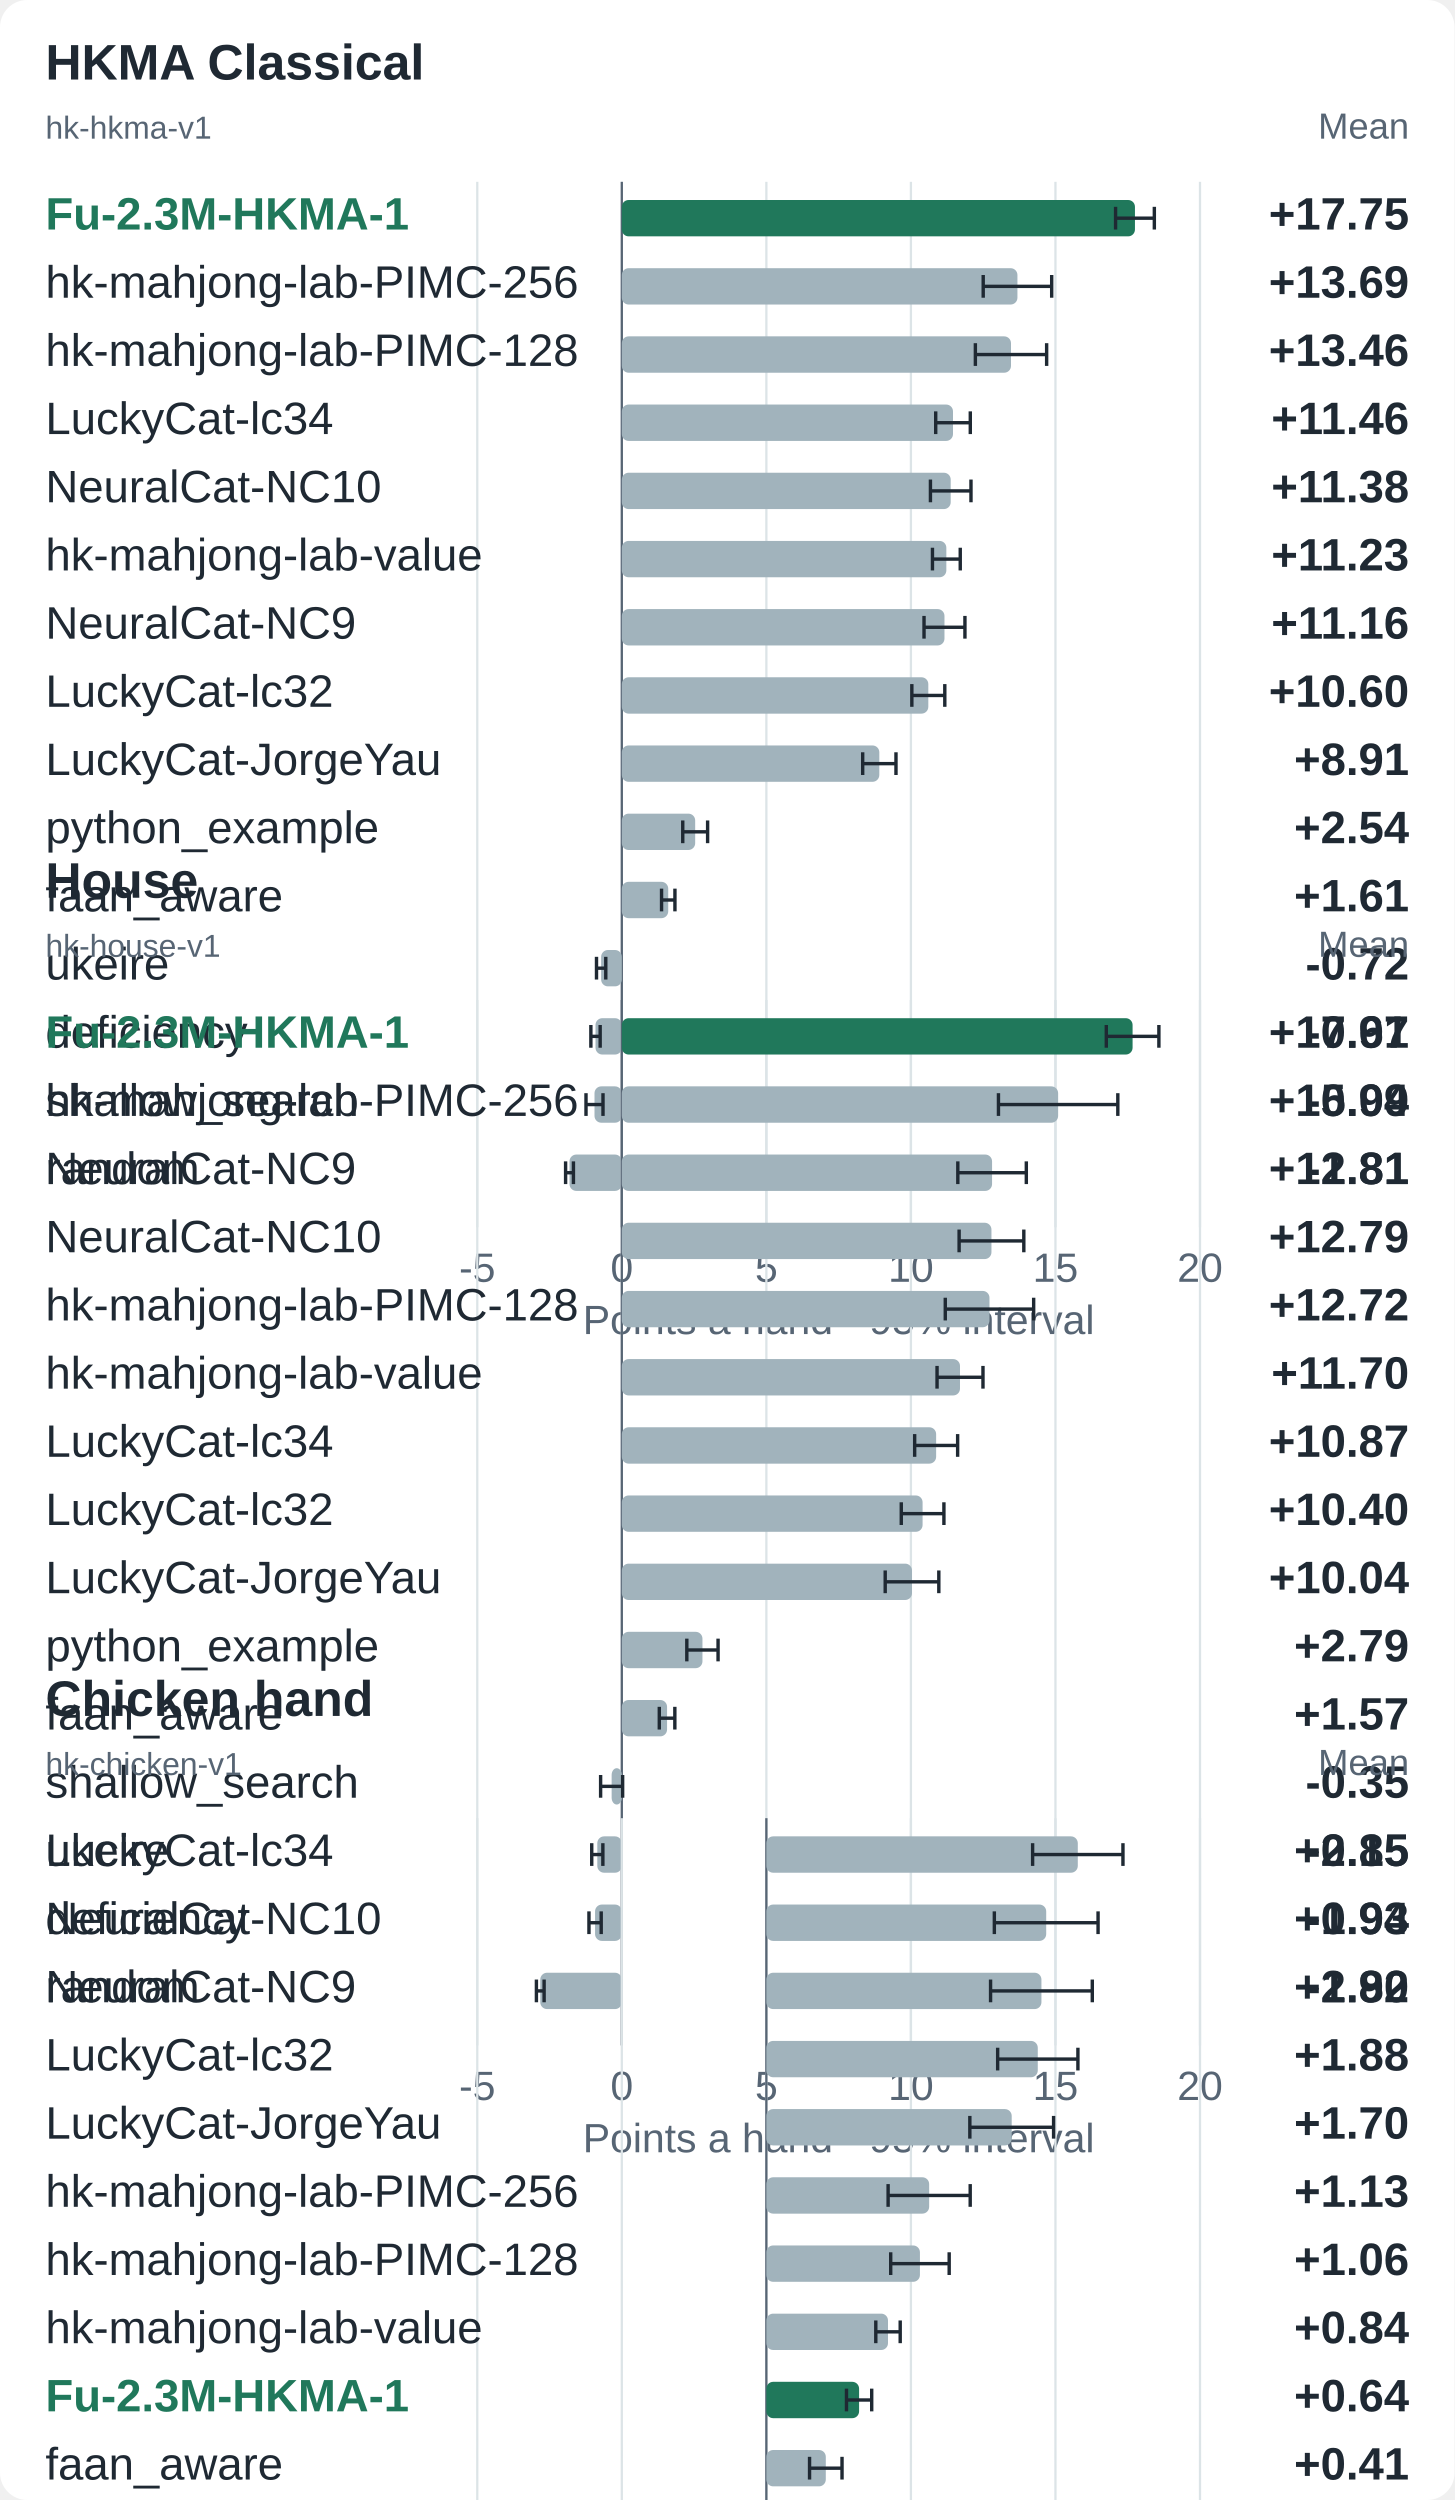
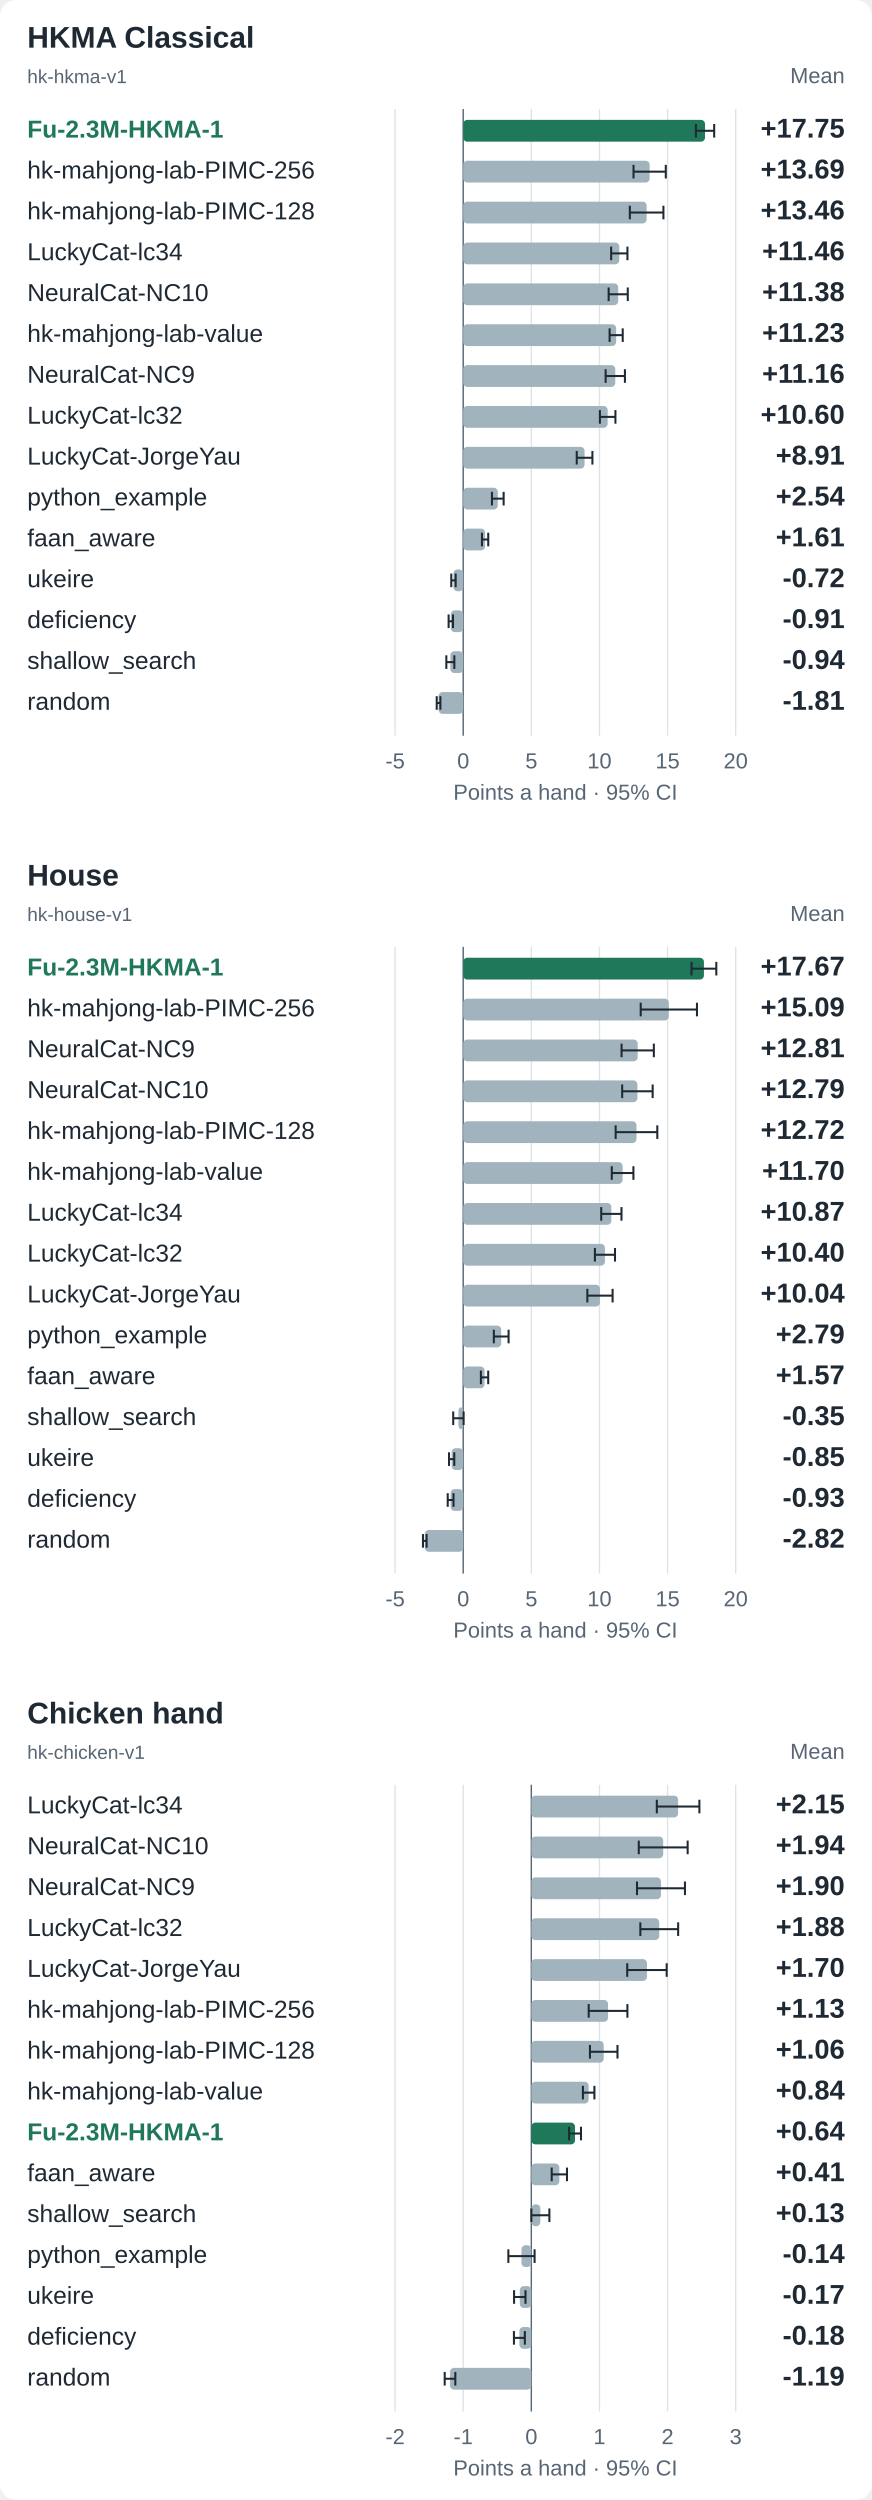
- <svg xmlns="http://www.w3.org/2000/svg" viewBox="0 0 640 1100" role="img" aria-labelledby="chart-title chart-desc">
-   <rect width="640" height="1100" rx="12" fill="#ffffff" />
+ <svg xmlns="http://www.w3.org/2000/svg" viewBox="0 0 640 1835" role="img" aria-labelledby="chart-title chart-desc">
+   <rect width="640" height="1835" rx="12" fill="#ffffff" />
  <g font-family="-apple-system,BlinkMacSystemFont,Segoe UI,Arial,sans-serif" fill="#1f2933">
    <text x="20" y="35" font-size="22" font-weight="700">HKMA Classical</text>
    <text x="20" y="61" font-size="14" fill="#576574">hk-hkma-v1</text>
    <text x="620" y="61" font-size="16" text-anchor="end" fill="#576574">Mean</text>
-     <path d="M210.00 80V540" stroke="#dce4e7" />
-     <text x="210.00" y="564" font-size="18" text-anchor="middle" fill="#576574">-5</text>
-     <path d="M273.60 80V540" stroke="#dce4e7" />
-     <text x="273.60" y="564" font-size="18" text-anchor="middle" fill="#576574">0</text>
-     <path d="M337.20 80V540" stroke="#dce4e7" />
-     <text x="337.20" y="564" font-size="18" text-anchor="middle" fill="#576574">5</text>
-     <path d="M400.80 80V540" stroke="#dce4e7" />
-     <text x="400.80" y="564" font-size="18" text-anchor="middle" fill="#576574">10</text>
-     <path d="M464.40 80V540" stroke="#dce4e7" />
-     <text x="464.40" y="564" font-size="18" text-anchor="middle" fill="#576574">15</text>
-     <path d="M528.00 80V540" stroke="#dce4e7" />
-     <text x="528.00" y="564" font-size="18" text-anchor="middle" fill="#576574">20</text>
-     <path d="M273.60 80V540" stroke="#576574" />
-     <text x="20" y="101" font-size="20" fill="#20785b" font-weight="700">Fu-2.3M-HKMA-1</text>
-     <g>
-       <rect x="273.60" y="88" width="225.78" height="16" rx="3" fill="#20785b" />
-       <path d="M490.85 96H507.91M490.85 91v10M507.91 91v10" stroke="#1f2933" stroke-width="1.5" />
+     <path d="M290.00 80V540" stroke="#dce4e7" />
+     <text x="290.00" y="564" font-size="16" text-anchor="middle" fill="#576574">-5</text>
+     <path d="M340.00 80V540" stroke="#dce4e7" />
+     <text x="340.00" y="564" font-size="16" text-anchor="middle" fill="#576574">0</text>
+     <path d="M390.00 80V540" stroke="#dce4e7" />
+     <text x="390.00" y="564" font-size="16" text-anchor="middle" fill="#576574">5</text>
+     <path d="M440.00 80V540" stroke="#dce4e7" />
+     <text x="440.00" y="564" font-size="16" text-anchor="middle" fill="#576574">10</text>
+     <path d="M490.00 80V540" stroke="#dce4e7" />
+     <text x="490.00" y="564" font-size="16" text-anchor="middle" fill="#576574">15</text>
+     <path d="M540.00 80V540" stroke="#dce4e7" />
+     <text x="540.00" y="564" font-size="16" text-anchor="middle" fill="#576574">20</text>
+     <path d="M340.00 80V540" stroke="#576574" />
+     <text x="20" y="101" font-size="18" fill="#20785b" font-weight="700">Fu-2.3M-HKMA-1</text>
+     <g>
+       <rect x="340.00" y="88" width="177.50" height="16" rx="3" fill="#20785b" />
+       <path d="M510.79 96H524.21M510.79 91v10M524.21 91v10" stroke="#1f2933" stroke-width="1.5" />
    </g>
    <text x="620" y="101" font-size="20" text-anchor="end" font-weight="600">+17.75</text>
-     <text x="20" y="131" font-size="20" fill="#1f2933" font-weight="400">hk-mahjong-lab-PIMC-256</text>
-     <g>
-       <rect x="273.60" y="118" width="174.07" height="16" rx="3" fill="#a1b3bc" />
-       <path d="M432.61 126H462.74M432.61 121v10M462.74 121v10" stroke="#1f2933" stroke-width="1.5" />
+     <text x="20" y="131" font-size="18" fill="#1f2933" font-weight="400">hk-mahjong-lab-PIMC-256</text>
+     <g>
+       <rect x="340.00" y="118" width="136.85" height="16" rx="3" fill="#a1b3bc" />
+       <path d="M465.01 126H488.69M465.01 121v10M488.69 121v10" stroke="#1f2933" stroke-width="1.5" />
    </g>
    <text x="620" y="131" font-size="20" text-anchor="end" font-weight="600">+13.69</text>
-     <text x="20" y="161" font-size="20" fill="#1f2933" font-weight="400">hk-mahjong-lab-PIMC-128</text>
-     <g>
-       <rect x="273.60" y="148" width="171.24" height="16" rx="3" fill="#a1b3bc" />
-       <path d="M429.16 156H460.52M429.16 151v10M460.52 151v10" stroke="#1f2933" stroke-width="1.5" />
+     <text x="20" y="161" font-size="18" fill="#1f2933" font-weight="400">hk-mahjong-lab-PIMC-128</text>
+     <g>
+       <rect x="340.00" y="148" width="134.62" height="16" rx="3" fill="#a1b3bc" />
+       <path d="M462.30 156H486.95M462.30 151v10M486.95 151v10" stroke="#1f2933" stroke-width="1.5" />
    </g>
    <text x="620" y="161" font-size="20" text-anchor="end" font-weight="600">+13.46</text>
-     <text x="20" y="191" font-size="20" fill="#1f2933" font-weight="400">LuckyCat-lc34</text>
-     <g>
-       <rect x="273.60" y="178" width="145.72" height="16" rx="3" fill="#a1b3bc" />
-       <path d="M411.71 186H426.93M411.71 181v10M426.93 181v10" stroke="#1f2933" stroke-width="1.5" />
+     <text x="20" y="191" font-size="18" fill="#1f2933" font-weight="400">LuckyCat-lc34</text>
+     <g>
+       <rect x="340.00" y="178" width="114.56" height="16" rx="3" fill="#a1b3bc" />
+       <path d="M448.58 186H460.54M448.58 181v10M460.54 181v10" stroke="#1f2933" stroke-width="1.5" />
    </g>
    <text x="620" y="191" font-size="20" text-anchor="end" font-weight="600">+11.46</text>
-     <text x="20" y="221" font-size="20" fill="#1f2933" font-weight="400">NeuralCat-NC10</text>
-     <g>
-       <rect x="273.60" y="208" width="144.71" height="16" rx="3" fill="#a1b3bc" />
-       <path d="M409.39 216H427.23M409.39 211v10M427.23 211v10" stroke="#1f2933" stroke-width="1.5" />
+     <text x="20" y="221" font-size="18" fill="#1f2933" font-weight="400">NeuralCat-NC10</text>
+     <g>
+       <rect x="340.00" y="208" width="113.76" height="16" rx="3" fill="#a1b3bc" />
+       <path d="M446.75 216H460.78M446.75 211v10M460.78 211v10" stroke="#1f2933" stroke-width="1.5" />
    </g>
    <text x="620" y="221" font-size="20" text-anchor="end" font-weight="600">+11.38</text>
-     <text x="20" y="251" font-size="20" fill="#1f2933" font-weight="400">hk-mahjong-lab-value</text>
-     <g>
-       <rect x="273.60" y="238" width="142.79" height="16" rx="3" fill="#a1b3bc" />
-       <path d="M410.28 246H422.51M410.28 241v10M422.51 241v10" stroke="#1f2933" stroke-width="1.5" />
+     <text x="20" y="251" font-size="18" fill="#1f2933" font-weight="400">hk-mahjong-lab-value</text>
+     <g>
+       <rect x="340.00" y="238" width="112.26" height="16" rx="3" fill="#a1b3bc" />
+       <path d="M447.45 246H457.07M447.45 241v10M457.07 241v10" stroke="#1f2933" stroke-width="1.5" />
    </g>
    <text x="620" y="251" font-size="20" text-anchor="end" font-weight="600">+11.23</text>
-     <text x="20" y="281" font-size="20" fill="#1f2933" font-weight="400">NeuralCat-NC9</text>
-     <g>
-       <rect x="273.60" y="268" width="141.97" height="16" rx="3" fill="#a1b3bc" />
-       <path d="M406.57 276H424.57M406.57 271v10M424.57 271v10" stroke="#1f2933" stroke-width="1.5" />
+     <text x="20" y="281" font-size="18" fill="#1f2933" font-weight="400">NeuralCat-NC9</text>
+     <g>
+       <rect x="340.00" y="268" width="111.62" height="16" rx="3" fill="#a1b3bc" />
+       <path d="M444.54 276H458.69M444.54 271v10M458.69 271v10" stroke="#1f2933" stroke-width="1.5" />
    </g>
    <text x="620" y="281" font-size="20" text-anchor="end" font-weight="600">+11.16</text>
-     <text x="20" y="311" font-size="20" fill="#1f2933" font-weight="400">LuckyCat-lc32</text>
-     <g>
-       <rect x="273.60" y="298" width="134.86" height="16" rx="3" fill="#a1b3bc" />
-       <path d="M401.21 306H415.71M401.21 301v10M415.71 301v10" stroke="#1f2933" stroke-width="1.5" />
+     <text x="20" y="311" font-size="18" fill="#1f2933" font-weight="400">LuckyCat-lc32</text>
+     <g>
+       <rect x="340.00" y="298" width="106.02" height="16" rx="3" fill="#a1b3bc" />
+       <path d="M440.32 306H451.72M440.32 301v10M451.72 301v10" stroke="#1f2933" stroke-width="1.5" />
    </g>
    <text x="620" y="311" font-size="20" text-anchor="end" font-weight="600">+10.60</text>
-     <text x="20" y="341" font-size="20" fill="#1f2933" font-weight="400">LuckyCat-JorgeYau</text>
-     <g>
-       <rect x="273.60" y="328" width="113.30" height="16" rx="3" fill="#a1b3bc" />
-       <path d="M379.58 336H394.23M379.58 331v10M394.23 331v10" stroke="#1f2933" stroke-width="1.5" />
+     <text x="20" y="341" font-size="18" fill="#1f2933" font-weight="400">LuckyCat-JorgeYau</text>
+     <g>
+       <rect x="340.00" y="328" width="89.08" height="16" rx="3" fill="#a1b3bc" />
+       <path d="M423.32 336H434.83M423.32 331v10M434.83 331v10" stroke="#1f2933" stroke-width="1.5" />
    </g>
    <text x="620" y="341" font-size="20" text-anchor="end" font-weight="600">+8.91</text>
-     <text x="20" y="371" font-size="20" fill="#1f2933" font-weight="400">python_example</text>
-     <g>
-       <rect x="273.60" y="358" width="32.28" height="16" rx="3" fill="#a1b3bc" />
-       <path d="M300.41 366H311.35M300.41 361v10M311.35 361v10" stroke="#1f2933" stroke-width="1.5" />
+     <text x="20" y="371" font-size="18" fill="#1f2933" font-weight="400">python_example</text>
+     <g>
+       <rect x="340.00" y="358" width="25.38" height="16" rx="3" fill="#a1b3bc" />
+       <path d="M361.08 366H369.67M361.08 361v10M369.67 361v10" stroke="#1f2933" stroke-width="1.5" />
    </g>
    <text x="620" y="371" font-size="20" text-anchor="end" font-weight="600">+2.54</text>
-     <text x="20" y="401" font-size="20" fill="#1f2933" font-weight="400">faan_aware</text>
-     <g>
-       <rect x="273.60" y="388" width="20.42" height="16" rx="3" fill="#a1b3bc" />
-       <path d="M291.08 396H296.97M291.08 391v10M296.97 391v10" stroke="#1f2933" stroke-width="1.5" />
+     <text x="20" y="401" font-size="18" fill="#1f2933" font-weight="400">faan_aware</text>
+     <g>
+       <rect x="340.00" y="388" width="16.06" height="16" rx="3" fill="#a1b3bc" />
+       <path d="M353.74 396H358.37M353.74 391v10M358.37 391v10" stroke="#1f2933" stroke-width="1.5" />
    </g>
    <text x="620" y="401" font-size="20" text-anchor="end" font-weight="600">+1.61</text>
-     <text x="20" y="431" font-size="20" fill="#1f2933" font-weight="400">ukeire</text>
-     <g>
-       <rect x="264.50" y="418" width="9.10" height="16" rx="3" fill="#a1b3bc" />
-       <path d="M262.46 426H266.54M262.46 421v10M266.54 421v10" stroke="#1f2933" stroke-width="1.5" />
+     <text x="20" y="431" font-size="18" fill="#1f2933" font-weight="400">ukeire</text>
+     <g>
+       <rect x="332.84" y="418" width="7.16" height="16" rx="3" fill="#a1b3bc" />
+       <path d="M331.24 426H334.45M331.24 421v10M334.45 421v10" stroke="#1f2933" stroke-width="1.5" />
    </g>
    <text x="620" y="431" font-size="20" text-anchor="end" font-weight="600">-0.72</text>
-     <text x="20" y="461" font-size="20" fill="#1f2933" font-weight="400">deficiency</text>
-     <g>
-       <rect x="262.02" y="448" width="11.58" height="16" rx="3" fill="#a1b3bc" />
-       <path d="M259.98 456H264.07M259.98 451v10M264.07 451v10" stroke="#1f2933" stroke-width="1.5" />
+     <text x="20" y="461" font-size="18" fill="#1f2933" font-weight="400">deficiency</text>
+     <g>
+       <rect x="330.90" y="448" width="9.10" height="16" rx="3" fill="#a1b3bc" />
+       <path d="M329.29 456H332.51M329.29 451v10M332.51 451v10" stroke="#1f2933" stroke-width="1.5" />
    </g>
    <text x="620" y="461" font-size="20" text-anchor="end" font-weight="600">-0.91</text>
-     <text x="20" y="491" font-size="20" fill="#1f2933" font-weight="400">shallow_search</text>
-     <g>
-       <rect x="261.58" y="478" width="12.02" height="16" rx="3" fill="#a1b3bc" />
-       <path d="M257.84 486H265.32M257.84 481v10M265.32 481v10" stroke="#1f2933" stroke-width="1.5" />
+     <text x="20" y="491" font-size="18" fill="#1f2933" font-weight="400">shallow_search</text>
+     <g>
+       <rect x="330.55" y="478" width="9.45" height="16" rx="3" fill="#a1b3bc" />
+       <path d="M327.61 486H333.49M327.61 481v10M333.49 481v10" stroke="#1f2933" stroke-width="1.5" />
    </g>
    <text x="620" y="491" font-size="20" text-anchor="end" font-weight="600">-0.94</text>
-     <text x="20" y="521" font-size="20" fill="#1f2933" font-weight="400">random</text>
-     <g>
-       <rect x="250.58" y="508" width="23.02" height="16" rx="3" fill="#a1b3bc" />
-       <path d="M248.86 516H252.31M248.86 511v10M252.31 511v10" stroke="#1f2933" stroke-width="1.5" />
+     <text x="20" y="521" font-size="18" fill="#1f2933" font-weight="400">random</text>
+     <g>
+       <rect x="321.90" y="508" width="18.10" height="16" rx="3" fill="#a1b3bc" />
+       <path d="M320.55 516H323.26M320.55 511v10M323.26 511v10" stroke="#1f2933" stroke-width="1.5" />
    </g>
    <text x="620" y="521" font-size="20" text-anchor="end" font-weight="600">-1.81</text>
-     <text x="369" y="587" font-size="18" text-anchor="middle" fill="#576574">Points a hand · 95% interval</text>
-     <text x="20" y="395" font-size="22" font-weight="700">House</text>
-     <text x="20" y="421" font-size="14" fill="#576574">hk-house-v1</text>
-     <text x="620" y="421" font-size="16" text-anchor="end" fill="#576574">Mean</text>
-     <path d="M210.00 440V900" stroke="#dce4e7" />
-     <text x="210.00" y="924" font-size="18" text-anchor="middle" fill="#576574">-5</text>
-     <path d="M273.60 440V900" stroke="#dce4e7" />
-     <text x="273.60" y="924" font-size="18" text-anchor="middle" fill="#576574">0</text>
-     <path d="M337.20 440V900" stroke="#dce4e7" />
-     <text x="337.20" y="924" font-size="18" text-anchor="middle" fill="#576574">5</text>
-     <path d="M400.80 440V900" stroke="#dce4e7" />
-     <text x="400.80" y="924" font-size="18" text-anchor="middle" fill="#576574">10</text>
-     <path d="M464.40 440V900" stroke="#dce4e7" />
-     <text x="464.40" y="924" font-size="18" text-anchor="middle" fill="#576574">15</text>
-     <path d="M528.00 440V900" stroke="#dce4e7" />
-     <text x="528.00" y="924" font-size="18" text-anchor="middle" fill="#576574">20</text>
-     <path d="M273.60 440V900" stroke="#576574" />
-     <text x="20" y="461" font-size="20" fill="#20785b" font-weight="700">Fu-2.3M-HKMA-1</text>
-     <g>
-       <rect x="273.60" y="448" width="224.74" height="16" rx="3" fill="#20785b" />
-       <path d="M486.77 456H509.91M486.77 451v10M509.91 451v10" stroke="#1f2933" stroke-width="1.5" />
-     </g>
-     <text x="620" y="461" font-size="20" text-anchor="end" font-weight="600">+17.67</text>
-     <text x="20" y="491" font-size="20" fill="#1f2933" font-weight="400">hk-mahjong-lab-PIMC-256</text>
-     <g>
-       <rect x="273.60" y="478" width="191.98" height="16" rx="3" fill="#a1b3bc" />
-       <path d="M439.32 486H491.84M439.32 481v10M491.84 481v10" stroke="#1f2933" stroke-width="1.5" />
-     </g>
-     <text x="620" y="491" font-size="20" text-anchor="end" font-weight="600">+15.09</text>
-     <text x="20" y="521" font-size="20" fill="#1f2933" font-weight="400">NeuralCat-NC9</text>
-     <g>
-       <rect x="273.60" y="508" width="162.91" height="16" rx="3" fill="#a1b3bc" />
-       <path d="M421.44 516H451.58M421.44 511v10M451.58 511v10" stroke="#1f2933" stroke-width="1.5" />
-     </g>
-     <text x="620" y="521" font-size="20" text-anchor="end" font-weight="600">+12.81</text>
-     <text x="20" y="551" font-size="20" fill="#1f2933" font-weight="400">NeuralCat-NC10</text>
-     <g>
-       <rect x="273.60" y="538" width="162.64" height="16" rx="3" fill="#a1b3bc" />
-       <path d="M422.01 546H450.48M422.01 541v10M450.48 541v10" stroke="#1f2933" stroke-width="1.5" />
-     </g>
-     <text x="620" y="551" font-size="20" text-anchor="end" font-weight="600">+12.79</text>
-     <text x="20" y="581" font-size="20" fill="#1f2933" font-weight="400">hk-mahjong-lab-PIMC-128</text>
-     <g>
-       <rect x="273.60" y="568" width="161.77" height="16" rx="3" fill="#a1b3bc" />
-       <path d="M415.92 576H454.81M415.92 571v10M454.81 571v10" stroke="#1f2933" stroke-width="1.5" />
-     </g>
-     <text x="620" y="581" font-size="20" text-anchor="end" font-weight="600">+12.72</text>
-     <text x="20" y="611" font-size="20" fill="#1f2933" font-weight="400">hk-mahjong-lab-value</text>
-     <g>
-       <rect x="273.60" y="598" width="148.80" height="16" rx="3" fill="#a1b3bc" />
-       <path d="M412.30 606H432.51M412.30 601v10M432.51 601v10" stroke="#1f2933" stroke-width="1.5" />
-     </g>
-     <text x="620" y="611" font-size="20" text-anchor="end" font-weight="600">+11.70</text>
-     <text x="20" y="641" font-size="20" fill="#1f2933" font-weight="400">LuckyCat-lc34</text>
-     <g>
-       <rect x="273.60" y="628" width="138.30" height="16" rx="3" fill="#a1b3bc" />
-       <path d="M402.45 636H421.36M402.45 631v10M421.36 631v10" stroke="#1f2933" stroke-width="1.5" />
-     </g>
-     <text x="620" y="641" font-size="20" text-anchor="end" font-weight="600">+10.87</text>
-     <text x="20" y="671" font-size="20" fill="#1f2933" font-weight="400">LuckyCat-lc32</text>
-     <g>
-       <rect x="273.60" y="658" width="132.34" height="16" rx="3" fill="#a1b3bc" />
-       <path d="M396.56 666H415.32M396.56 661v10M415.32 661v10" stroke="#1f2933" stroke-width="1.5" />
-     </g>
-     <text x="620" y="671" font-size="20" text-anchor="end" font-weight="600">+10.40</text>
-     <text x="20" y="701" font-size="20" fill="#1f2933" font-weight="400">LuckyCat-JorgeYau</text>
-     <g>
-       <rect x="273.60" y="688" width="127.68" height="16" rx="3" fill="#a1b3bc" />
-       <path d="M389.49 696H413.08M389.49 691v10M413.08 691v10" stroke="#1f2933" stroke-width="1.5" />
-     </g>
-     <text x="620" y="701" font-size="20" text-anchor="end" font-weight="600">+10.04</text>
-     <text x="20" y="731" font-size="20" fill="#1f2933" font-weight="400">python_example</text>
-     <g>
-       <rect x="273.60" y="718" width="35.48" height="16" rx="3" fill="#a1b3bc" />
-       <path d="M302.20 726H315.95M302.20 721v10M315.95 721v10" stroke="#1f2933" stroke-width="1.5" />
-     </g>
-     <text x="620" y="731" font-size="20" text-anchor="end" font-weight="600">+2.79</text>
-     <text x="20" y="761" font-size="20" fill="#1f2933" font-weight="400">faan_aware</text>
-     <g>
-       <rect x="273.60" y="748" width="19.91" height="16" rx="3" fill="#a1b3bc" />
-       <path d="M290.09 756H296.93M290.09 751v10M296.93 751v10" stroke="#1f2933" stroke-width="1.5" />
-     </g>
-     <text x="620" y="761" font-size="20" text-anchor="end" font-weight="600">+1.57</text>
-     <text x="20" y="791" font-size="20" fill="#1f2933" font-weight="400">shallow_search</text>
-     <g>
-       <rect x="269.12" y="778" width="4.48" height="16" rx="3" fill="#a1b3bc" />
-       <path d="M264.27 786H273.96M264.27 781v10M273.96 781v10" stroke="#1f2933" stroke-width="1.5" />
-     </g>
-     <text x="620" y="791" font-size="20" text-anchor="end" font-weight="600">-0.35</text>
-     <text x="20" y="821" font-size="20" fill="#1f2933" font-weight="400">ukeire</text>
-     <g>
-       <rect x="262.81" y="808" width="10.79" height="16" rx="3" fill="#a1b3bc" />
-       <path d="M260.36 816H265.26M260.36 811v10M265.26 811v10" stroke="#1f2933" stroke-width="1.5" />
-     </g>
-     <text x="620" y="821" font-size="20" text-anchor="end" font-weight="600">-0.85</text>
-     <text x="20" y="851" font-size="20" fill="#1f2933" font-weight="400">deficiency</text>
-     <g>
-       <rect x="261.83" y="838" width="11.77" height="16" rx="3" fill="#a1b3bc" />
-       <path d="M259.14 846H264.53M259.14 841v10M264.53 841v10" stroke="#1f2933" stroke-width="1.5" />
-     </g>
-     <text x="620" y="851" font-size="20" text-anchor="end" font-weight="600">-0.93</text>
-     <text x="20" y="881" font-size="20" fill="#1f2933" font-weight="400">random</text>
-     <g>
-       <rect x="237.72" y="868" width="35.88" height="16" rx="3" fill="#a1b3bc" />
-       <path d="M236.02 876H239.41M236.02 871v10M239.41 871v10" stroke="#1f2933" stroke-width="1.5" />
-     </g>
-     <text x="620" y="881" font-size="20" text-anchor="end" font-weight="600">-2.82</text>
-     <text x="369" y="947" font-size="18" text-anchor="middle" fill="#576574">Points a hand · 95% interval</text>
-     <text x="20" y="755" font-size="22" font-weight="700">Chicken hand</text>
-     <text x="20" y="781" font-size="14" fill="#576574">hk-chicken-v1</text>
-     <text x="620" y="781" font-size="16" text-anchor="end" fill="#576574">Mean</text>
-     <path d="M210.00 800V1260" stroke="#dce4e7" />
-     <text x="210.00" y="1284" font-size="18" text-anchor="middle" fill="#576574">-2</text>
-     <path d="M273.60 800V1260" stroke="#dce4e7" />
-     <text x="273.60" y="1284" font-size="18" text-anchor="middle" fill="#576574">-1</text>
-     <path d="M337.20 800V1260" stroke="#dce4e7" />
-     <text x="337.20" y="1284" font-size="18" text-anchor="middle" fill="#576574">0</text>
-     <path d="M400.80 800V1260" stroke="#dce4e7" />
-     <text x="400.80" y="1284" font-size="18" text-anchor="middle" fill="#576574">1</text>
-     <path d="M464.40 800V1260" stroke="#dce4e7" />
-     <text x="464.40" y="1284" font-size="18" text-anchor="middle" fill="#576574">2</text>
-     <path d="M528.00 800V1260" stroke="#dce4e7" />
-     <text x="528.00" y="1284" font-size="18" text-anchor="middle" fill="#576574">3</text>
-     <path d="M337.20 800V1260" stroke="#576574" />
-     <text x="20" y="821" font-size="20" fill="#1f2933" font-weight="400">LuckyCat-lc34</text>
-     <g>
-       <rect x="337.20" y="808" width="137.03" height="16" rx="3" fill="#a1b3bc" />
-       <path d="M454.35 816H494.10M454.35 811v10M494.10 811v10" stroke="#1f2933" stroke-width="1.5" />
-     </g>
-     <text x="620" y="821" font-size="20" text-anchor="end" font-weight="600">+2.15</text>
-     <text x="20" y="851" font-size="20" fill="#1f2933" font-weight="400">NeuralCat-NC10</text>
-     <g>
-       <rect x="337.20" y="838" width="123.13" height="16" rx="3" fill="#a1b3bc" />
-       <path d="M437.51 846H483.15M437.51 841v10M483.15 841v10" stroke="#1f2933" stroke-width="1.5" />
-     </g>
-     <text x="620" y="851" font-size="20" text-anchor="end" font-weight="600">+1.94</text>
-     <text x="20" y="881" font-size="20" fill="#1f2933" font-weight="400">NeuralCat-NC9</text>
-     <g>
-       <rect x="337.20" y="868" width="121.03" height="16" rx="3" fill="#a1b3bc" />
-       <path d="M435.85 876H480.61M435.85 871v10M480.61 871v10" stroke="#1f2933" stroke-width="1.5" />
-     </g>
-     <text x="620" y="881" font-size="20" text-anchor="end" font-weight="600">+1.90</text>
-     <text x="20" y="911" font-size="20" fill="#1f2933" font-weight="400">LuckyCat-lc32</text>
-     <g>
-       <rect x="337.20" y="898" width="119.42" height="16" rx="3" fill="#a1b3bc" />
-       <path d="M438.97 906H474.28M438.97 901v10M474.28 901v10" stroke="#1f2933" stroke-width="1.5" />
-     </g>
-     <text x="620" y="911" font-size="20" text-anchor="end" font-weight="600">+1.88</text>
-     <text x="20" y="941" font-size="20" fill="#1f2933" font-weight="400">LuckyCat-JorgeYau</text>
-     <g>
-       <rect x="337.20" y="928" width="107.95" height="16" rx="3" fill="#a1b3bc" />
-       <path d="M426.73 936H463.58M426.73 931v10M463.58 931v10" stroke="#1f2933" stroke-width="1.5" />
-     </g>
-     <text x="620" y="941" font-size="20" text-anchor="end" font-weight="600">+1.70</text>
-     <text x="20" y="971" font-size="20" fill="#1f2933" font-weight="400">hk-mahjong-lab-PIMC-256</text>
-     <g>
-       <rect x="337.20" y="958" width="71.63" height="16" rx="3" fill="#a1b3bc" />
-       <path d="M390.77 966H426.89M390.77 961v10M426.89 961v10" stroke="#1f2933" stroke-width="1.5" />
-     </g>
-     <text x="620" y="971" font-size="20" text-anchor="end" font-weight="600">+1.13</text>
-     <text x="20" y="1001" font-size="20" fill="#1f2933" font-weight="400">hk-mahjong-lab-PIMC-128</text>
-     <g>
-       <rect x="337.20" y="988" width="67.57" height="16" rx="3" fill="#a1b3bc" />
-       <path d="M391.91 996H417.64M391.91 991v10M417.64 991v10" stroke="#1f2933" stroke-width="1.5" />
-     </g>
-     <text x="620" y="1001" font-size="20" text-anchor="end" font-weight="600">+1.06</text>
-     <text x="20" y="1031" font-size="20" fill="#1f2933" font-weight="400">hk-mahjong-lab-value</text>
-     <g>
-       <rect x="337.20" y="1018" width="53.52" height="16" rx="3" fill="#a1b3bc" />
-       <path d="M385.35 1026H396.09M385.35 1021v10M396.09 1021v10" stroke="#1f2933" stroke-width="1.5" />
-     </g>
-     <text x="620" y="1031" font-size="20" text-anchor="end" font-weight="600">+0.84</text>
-     <text x="20" y="1061" font-size="20" fill="#20785b" font-weight="700">Fu-2.3M-HKMA-1</text>
-     <g>
-       <rect x="337.20" y="1048" width="40.80" height="16" rx="3" fill="#20785b" />
-       <path d="M372.45 1056H383.55M372.45 1051v10M383.55 1051v10" stroke="#1f2933" stroke-width="1.5" />
-     </g>
-     <text x="620" y="1061" font-size="20" text-anchor="end" font-weight="600">+0.64</text>
-     <text x="20" y="1091" font-size="20" fill="#1f2933" font-weight="400">faan_aware</text>
-     <g>
-       <rect x="337.20" y="1078" width="26.15" height="16" rx="3" fill="#a1b3bc" />
-       <path d="M356.20 1086H370.49M356.20 1081v10M370.49 1081v10" stroke="#1f2933" stroke-width="1.5" />
-     </g>
-     <text x="620" y="1091" font-size="20" text-anchor="end" font-weight="600">+0.41</text>
-     <text x="20" y="1121" font-size="20" fill="#1f2933" font-weight="400">shallow_search</text>
-     <g>
-       <rect x="337.20" y="1108" width="8.43" height="16" rx="3" fill="#a1b3bc" />
-       <path d="M337.22 1116H354.04M337.22 1111v10M354.04 1111v10" stroke="#1f2933" stroke-width="1.5" />
-     </g>
-     <text x="620" y="1121" font-size="20" text-anchor="end" font-weight="600">+0.13</text>
-     <text x="20" y="1151" font-size="20" fill="#1f2933" font-weight="400">python_example</text>
-     <g>
-       <rect x="327.99" y="1138" width="9.21" height="16" rx="3" fill="#a1b3bc" />
-       <path d="M315.74 1146H340.23M315.74 1141v10M340.23 1141v10" stroke="#1f2933" stroke-width="1.5" />
-     </g>
-     <text x="620" y="1151" font-size="20" text-anchor="end" font-weight="600">-0.14</text>
-     <text x="20" y="1181" font-size="20" fill="#1f2933" font-weight="400">ukeire</text>
-     <g>
-       <rect x="326.41" y="1168" width="10.79" height="16" rx="3" fill="#a1b3bc" />
-       <path d="M321.08 1176H331.74M321.08 1171v10M331.74 1171v10" stroke="#1f2933" stroke-width="1.5" />
-     </g>
-     <text x="620" y="1181" font-size="20" text-anchor="end" font-weight="600">-0.17</text>
-     <text x="20" y="1211" font-size="20" fill="#1f2933" font-weight="400">deficiency</text>
-     <g>
-       <rect x="326.05" y="1198" width="11.15" height="16" rx="3" fill="#a1b3bc" />
-       <path d="M320.96 1206H331.15M320.96 1201v10M331.15 1201v10" stroke="#1f2933" stroke-width="1.5" />
-     </g>
-     <text x="620" y="1211" font-size="20" text-anchor="end" font-weight="600">-0.18</text>
-     <text x="20" y="1241" font-size="20" fill="#1f2933" font-weight="400">random</text>
-     <g>
-       <rect x="261.28" y="1228" width="75.92" height="16" rx="3" fill="#a1b3bc" />
-       <path d="M256.32 1236H266.24M256.32 1231v10M266.24 1231v10" stroke="#1f2933" stroke-width="1.5" />
-     </g>
-     <text x="620" y="1241" font-size="20" text-anchor="end" font-weight="600">-1.19</text>
-     <text x="369" y="1307" font-size="18" text-anchor="middle" fill="#576574">Points a hand · 95% interval</text>
+     <text x="415" y="587" font-size="16" text-anchor="middle" fill="#576574">Points a hand · 95% CI</text>
+     <text x="20" y="650" font-size="22" font-weight="700">House</text>
+     <text x="20" y="676" font-size="14" fill="#576574">hk-house-v1</text>
+     <text x="620" y="676" font-size="16" text-anchor="end" fill="#576574">Mean</text>
+     <path d="M290.00 695V1155" stroke="#dce4e7" />
+     <text x="290.00" y="1179" font-size="16" text-anchor="middle" fill="#576574">-5</text>
+     <path d="M340.00 695V1155" stroke="#dce4e7" />
+     <text x="340.00" y="1179" font-size="16" text-anchor="middle" fill="#576574">0</text>
+     <path d="M390.00 695V1155" stroke="#dce4e7" />
+     <text x="390.00" y="1179" font-size="16" text-anchor="middle" fill="#576574">5</text>
+     <path d="M440.00 695V1155" stroke="#dce4e7" />
+     <text x="440.00" y="1179" font-size="16" text-anchor="middle" fill="#576574">10</text>
+     <path d="M490.00 695V1155" stroke="#dce4e7" />
+     <text x="490.00" y="1179" font-size="16" text-anchor="middle" fill="#576574">15</text>
+     <path d="M540.00 695V1155" stroke="#dce4e7" />
+     <text x="540.00" y="1179" font-size="16" text-anchor="middle" fill="#576574">20</text>
+     <path d="M340.00 695V1155" stroke="#576574" />
+     <text x="20" y="716" font-size="18" fill="#20785b" font-weight="700">Fu-2.3M-HKMA-1</text>
+     <g>
+       <rect x="340.00" y="703" width="176.68" height="16" rx="3" fill="#20785b" />
+       <path d="M507.58 711H525.78M507.58 706v10M525.78 706v10" stroke="#1f2933" stroke-width="1.5" />
+     </g>
+     <text x="620" y="716" font-size="20" text-anchor="end" font-weight="600">+17.67</text>
+     <text x="20" y="746" font-size="18" fill="#1f2933" font-weight="400">hk-mahjong-lab-PIMC-256</text>
+     <g>
+       <rect x="340.00" y="733" width="150.93" height="16" rx="3" fill="#a1b3bc" />
+       <path d="M470.28 741H511.57M470.28 736v10M511.57 736v10" stroke="#1f2933" stroke-width="1.5" />
+     </g>
+     <text x="620" y="746" font-size="20" text-anchor="end" font-weight="600">+15.09</text>
+     <text x="20" y="776" font-size="18" fill="#1f2933" font-weight="400">NeuralCat-NC9</text>
+     <g>
+       <rect x="340.00" y="763" width="128.07" height="16" rx="3" fill="#a1b3bc" />
+       <path d="M456.23 771H479.92M456.23 766v10M479.92 766v10" stroke="#1f2933" stroke-width="1.5" />
+     </g>
+     <text x="620" y="776" font-size="20" text-anchor="end" font-weight="600">+12.81</text>
+     <text x="20" y="806" font-size="18" fill="#1f2933" font-weight="400">NeuralCat-NC10</text>
+     <g>
+       <rect x="340.00" y="793" width="127.87" height="16" rx="3" fill="#a1b3bc" />
+       <path d="M456.68 801H479.05M456.68 796v10M479.05 796v10" stroke="#1f2933" stroke-width="1.5" />
+     </g>
+     <text x="620" y="806" font-size="20" text-anchor="end" font-weight="600">+12.79</text>
+     <text x="20" y="836" font-size="18" fill="#1f2933" font-weight="400">hk-mahjong-lab-PIMC-128</text>
+     <g>
+       <rect x="340.00" y="823" width="127.18" height="16" rx="3" fill="#a1b3bc" />
+       <path d="M451.89 831H482.46M451.89 826v10M482.46 826v10" stroke="#1f2933" stroke-width="1.5" />
+     </g>
+     <text x="620" y="836" font-size="20" text-anchor="end" font-weight="600">+12.72</text>
+     <text x="20" y="866" font-size="18" fill="#1f2933" font-weight="400">hk-mahjong-lab-value</text>
+     <g>
+       <rect x="340.00" y="853" width="116.99" height="16" rx="3" fill="#a1b3bc" />
+       <path d="M449.04 861H464.93M449.04 856v10M464.93 856v10" stroke="#1f2933" stroke-width="1.5" />
+     </g>
+     <text x="620" y="866" font-size="20" text-anchor="end" font-weight="600">+11.70</text>
+     <text x="20" y="896" font-size="18" fill="#1f2933" font-weight="400">LuckyCat-lc34</text>
+     <g>
+       <rect x="340.00" y="883" width="108.73" height="16" rx="3" fill="#a1b3bc" />
+       <path d="M441.30 891H456.16M441.30 886v10M456.16 886v10" stroke="#1f2933" stroke-width="1.5" />
+     </g>
+     <text x="620" y="896" font-size="20" text-anchor="end" font-weight="600">+10.87</text>
+     <text x="20" y="926" font-size="18" fill="#1f2933" font-weight="400">LuckyCat-lc32</text>
+     <g>
+       <rect x="340.00" y="913" width="104.04" height="16" rx="3" fill="#a1b3bc" />
+       <path d="M436.67 921H451.41M436.67 916v10M451.41 916v10" stroke="#1f2933" stroke-width="1.5" />
+     </g>
+     <text x="620" y="926" font-size="20" text-anchor="end" font-weight="600">+10.40</text>
+     <text x="20" y="956" font-size="18" fill="#1f2933" font-weight="400">LuckyCat-JorgeYau</text>
+     <g>
+       <rect x="340.00" y="943" width="100.38" height="16" rx="3" fill="#a1b3bc" />
+       <path d="M431.11 951H449.65M431.11 946v10M449.65 946v10" stroke="#1f2933" stroke-width="1.5" />
+     </g>
+     <text x="620" y="956" font-size="20" text-anchor="end" font-weight="600">+10.04</text>
+     <text x="20" y="986" font-size="18" fill="#1f2933" font-weight="400">python_example</text>
+     <g>
+       <rect x="340.00" y="973" width="27.89" height="16" rx="3" fill="#a1b3bc" />
+       <path d="M362.48 981H373.30M362.48 976v10M373.30 976v10" stroke="#1f2933" stroke-width="1.5" />
+     </g>
+     <text x="620" y="986" font-size="20" text-anchor="end" font-weight="600">+2.79</text>
+     <text x="20" y="1016" font-size="18" fill="#1f2933" font-weight="400">faan_aware</text>
+     <g>
+       <rect x="340.00" y="1003" width="15.65" height="16" rx="3" fill="#a1b3bc" />
+       <path d="M352.97 1011H358.34M352.97 1006v10M358.34 1006v10" stroke="#1f2933" stroke-width="1.5" />
+     </g>
+     <text x="620" y="1016" font-size="20" text-anchor="end" font-weight="600">+1.57</text>
+     <text x="20" y="1046" font-size="18" fill="#1f2933" font-weight="400">shallow_search</text>
+     <g>
+       <rect x="336.48" y="1033" width="3.52" height="16" rx="3" fill="#a1b3bc" />
+       <path d="M332.66 1041H340.29M332.66 1036v10M340.29 1036v10" stroke="#1f2933" stroke-width="1.5" />
+     </g>
+     <text x="620" y="1046" font-size="20" text-anchor="end" font-weight="600">-0.35</text>
+     <text x="20" y="1076" font-size="18" fill="#1f2933" font-weight="400">ukeire</text>
+     <g>
+       <rect x="331.51" y="1063" width="8.49" height="16" rx="3" fill="#a1b3bc" />
+       <path d="M329.59 1071H333.44M329.59 1066v10M333.44 1066v10" stroke="#1f2933" stroke-width="1.5" />
+     </g>
+     <text x="620" y="1076" font-size="20" text-anchor="end" font-weight="600">-0.85</text>
+     <text x="20" y="1106" font-size="18" fill="#1f2933" font-weight="400">deficiency</text>
+     <g>
+       <rect x="330.75" y="1093" width="9.25" height="16" rx="3" fill="#a1b3bc" />
+       <path d="M328.63 1101H332.87M328.63 1096v10M332.87 1096v10" stroke="#1f2933" stroke-width="1.5" />
+     </g>
+     <text x="620" y="1106" font-size="20" text-anchor="end" font-weight="600">-0.93</text>
+     <text x="20" y="1136" font-size="18" fill="#1f2933" font-weight="400">random</text>
+     <g>
+       <rect x="311.79" y="1123" width="28.21" height="16" rx="3" fill="#a1b3bc" />
+       <path d="M310.46 1131H313.12M310.46 1126v10M313.12 1126v10" stroke="#1f2933" stroke-width="1.5" />
+     </g>
+     <text x="620" y="1136" font-size="20" text-anchor="end" font-weight="600">-2.82</text>
+     <text x="415" y="1202" font-size="16" text-anchor="middle" fill="#576574">Points a hand · 95% CI</text>
+     <text x="20" y="1265" font-size="22" font-weight="700">Chicken hand</text>
+     <text x="20" y="1291" font-size="14" fill="#576574">hk-chicken-v1</text>
+     <text x="620" y="1291" font-size="16" text-anchor="end" fill="#576574">Mean</text>
+     <path d="M290.00 1310V1770" stroke="#dce4e7" />
+     <text x="290.00" y="1794" font-size="16" text-anchor="middle" fill="#576574">-2</text>
+     <path d="M340.00 1310V1770" stroke="#dce4e7" />
+     <text x="340.00" y="1794" font-size="16" text-anchor="middle" fill="#576574">-1</text>
+     <path d="M390.00 1310V1770" stroke="#dce4e7" />
+     <text x="390.00" y="1794" font-size="16" text-anchor="middle" fill="#576574">0</text>
+     <path d="M440.00 1310V1770" stroke="#dce4e7" />
+     <text x="440.00" y="1794" font-size="16" text-anchor="middle" fill="#576574">1</text>
+     <path d="M490.00 1310V1770" stroke="#dce4e7" />
+     <text x="490.00" y="1794" font-size="16" text-anchor="middle" fill="#576574">2</text>
+     <path d="M540.00 1310V1770" stroke="#dce4e7" />
+     <text x="540.00" y="1794" font-size="16" text-anchor="middle" fill="#576574">3</text>
+     <path d="M390.00 1310V1770" stroke="#576574" />
+     <text x="20" y="1331" font-size="18" fill="#1f2933" font-weight="400">LuckyCat-lc34</text>
+     <g>
+       <rect x="390.00" y="1318" width="107.73" height="16" rx="3" fill="#a1b3bc" />
+       <path d="M482.10 1326H513.35M482.10 1321v10M513.35 1321v10" stroke="#1f2933" stroke-width="1.5" />
+     </g>
+     <text x="620" y="1331" font-size="20" text-anchor="end" font-weight="600">+2.15</text>
+     <text x="20" y="1361" font-size="18" fill="#1f2933" font-weight="400">NeuralCat-NC10</text>
+     <g>
+       <rect x="390.00" y="1348" width="96.80" height="16" rx="3" fill="#a1b3bc" />
+       <path d="M468.86 1356H504.74M468.86 1351v10M504.74 1351v10" stroke="#1f2933" stroke-width="1.5" />
+     </g>
+     <text x="620" y="1361" font-size="20" text-anchor="end" font-weight="600">+1.94</text>
+     <text x="20" y="1391" font-size="18" fill="#1f2933" font-weight="400">NeuralCat-NC9</text>
+     <g>
+       <rect x="390.00" y="1378" width="95.15" height="16" rx="3" fill="#a1b3bc" />
+       <path d="M467.55 1386H502.75M467.55 1381v10M502.75 1381v10" stroke="#1f2933" stroke-width="1.5" />
+     </g>
+     <text x="620" y="1391" font-size="20" text-anchor="end" font-weight="600">+1.90</text>
+     <text x="20" y="1421" font-size="18" fill="#1f2933" font-weight="400">LuckyCat-lc32</text>
+     <g>
+       <rect x="390.00" y="1408" width="93.89" height="16" rx="3" fill="#a1b3bc" />
+       <path d="M470.01 1416H497.76M470.01 1411v10M497.76 1411v10" stroke="#1f2933" stroke-width="1.5" />
+     </g>
+     <text x="620" y="1421" font-size="20" text-anchor="end" font-weight="600">+1.88</text>
+     <text x="20" y="1451" font-size="18" fill="#1f2933" font-weight="400">LuckyCat-JorgeYau</text>
+     <g>
+       <rect x="390.00" y="1438" width="84.87" height="16" rx="3" fill="#a1b3bc" />
+       <path d="M460.38 1446H489.35M460.38 1441v10M489.35 1441v10" stroke="#1f2933" stroke-width="1.5" />
+     </g>
+     <text x="620" y="1451" font-size="20" text-anchor="end" font-weight="600">+1.70</text>
+     <text x="20" y="1481" font-size="18" fill="#1f2933" font-weight="400">hk-mahjong-lab-PIMC-256</text>
+     <g>
+       <rect x="390.00" y="1468" width="56.31" height="16" rx="3" fill="#a1b3bc" />
+       <path d="M432.11 1476H460.51M432.11 1471v10M460.51 1471v10" stroke="#1f2933" stroke-width="1.5" />
+     </g>
+     <text x="620" y="1481" font-size="20" text-anchor="end" font-weight="600">+1.13</text>
+     <text x="20" y="1511" font-size="18" fill="#1f2933" font-weight="400">hk-mahjong-lab-PIMC-128</text>
+     <g>
+       <rect x="390.00" y="1498" width="53.12" height="16" rx="3" fill="#a1b3bc" />
+       <path d="M433.01 1506H453.24M433.01 1501v10M453.24 1501v10" stroke="#1f2933" stroke-width="1.5" />
+     </g>
+     <text x="620" y="1511" font-size="20" text-anchor="end" font-weight="600">+1.06</text>
+     <text x="20" y="1541" font-size="18" fill="#1f2933" font-weight="400">hk-mahjong-lab-value</text>
+     <g>
+       <rect x="390.00" y="1528" width="42.08" height="16" rx="3" fill="#a1b3bc" />
+       <path d="M427.85 1536H436.30M427.85 1531v10M436.30 1531v10" stroke="#1f2933" stroke-width="1.5" />
+     </g>
+     <text x="620" y="1541" font-size="20" text-anchor="end" font-weight="600">+0.84</text>
+     <text x="20" y="1571" font-size="18" fill="#20785b" font-weight="700">Fu-2.3M-HKMA-1</text>
+     <g>
+       <rect x="390.00" y="1558" width="32.07" height="16" rx="3" fill="#20785b" />
+       <path d="M417.71 1566H426.44M417.71 1561v10M426.44 1561v10" stroke="#1f2933" stroke-width="1.5" />
+     </g>
+     <text x="620" y="1571" font-size="20" text-anchor="end" font-weight="600">+0.64</text>
+     <text x="20" y="1601" font-size="18" fill="#1f2933" font-weight="400">faan_aware</text>
+     <g>
+       <rect x="390.00" y="1588" width="20.56" height="16" rx="3" fill="#a1b3bc" />
+       <path d="M404.94 1596H416.17M404.94 1591v10M416.17 1591v10" stroke="#1f2933" stroke-width="1.5" />
+     </g>
+     <text x="620" y="1601" font-size="20" text-anchor="end" font-weight="600">+0.41</text>
+     <text x="20" y="1631" font-size="18" fill="#1f2933" font-weight="400">shallow_search</text>
+     <g>
+       <rect x="390.00" y="1618" width="6.62" height="16" rx="3" fill="#a1b3bc" />
+       <path d="M390.01 1626H403.24M390.01 1621v10M403.24 1621v10" stroke="#1f2933" stroke-width="1.5" />
+     </g>
+     <text x="620" y="1631" font-size="20" text-anchor="end" font-weight="600">+0.13</text>
+     <text x="20" y="1661" font-size="18" fill="#1f2933" font-weight="400">python_example</text>
+     <g>
+       <rect x="382.76" y="1648" width="7.24" height="16" rx="3" fill="#a1b3bc" />
+       <path d="M373.13 1656H392.39M373.13 1651v10M392.39 1651v10" stroke="#1f2933" stroke-width="1.5" />
+     </g>
+     <text x="620" y="1661" font-size="20" text-anchor="end" font-weight="600">-0.14</text>
+     <text x="20" y="1691" font-size="18" fill="#1f2933" font-weight="400">ukeire</text>
+     <g>
+       <rect x="381.52" y="1678" width="8.48" height="16" rx="3" fill="#a1b3bc" />
+       <path d="M377.33 1686H385.71M377.33 1681v10M385.71 1681v10" stroke="#1f2933" stroke-width="1.5" />
+     </g>
+     <text x="620" y="1691" font-size="20" text-anchor="end" font-weight="600">-0.17</text>
+     <text x="20" y="1721" font-size="18" fill="#1f2933" font-weight="400">deficiency</text>
+     <g>
+       <rect x="381.24" y="1708" width="8.76" height="16" rx="3" fill="#a1b3bc" />
+       <path d="M377.23 1716H385.24M377.23 1711v10M385.24 1711v10" stroke="#1f2933" stroke-width="1.5" />
+     </g>
+     <text x="620" y="1721" font-size="20" text-anchor="end" font-weight="600">-0.18</text>
+     <text x="20" y="1751" font-size="18" fill="#1f2933" font-weight="400">random</text>
+     <g>
+       <rect x="330.31" y="1738" width="59.69" height="16" rx="3" fill="#a1b3bc" />
+       <path d="M326.41 1746H334.21M326.41 1741v10M334.21 1741v10" stroke="#1f2933" stroke-width="1.5" />
+     </g>
+     <text x="620" y="1751" font-size="20" text-anchor="end" font-weight="600">-1.19</text>
+     <text x="415" y="1817" font-size="16" text-anchor="middle" fill="#576574">Points a hand · 95% CI</text>
  </g>
</svg>
